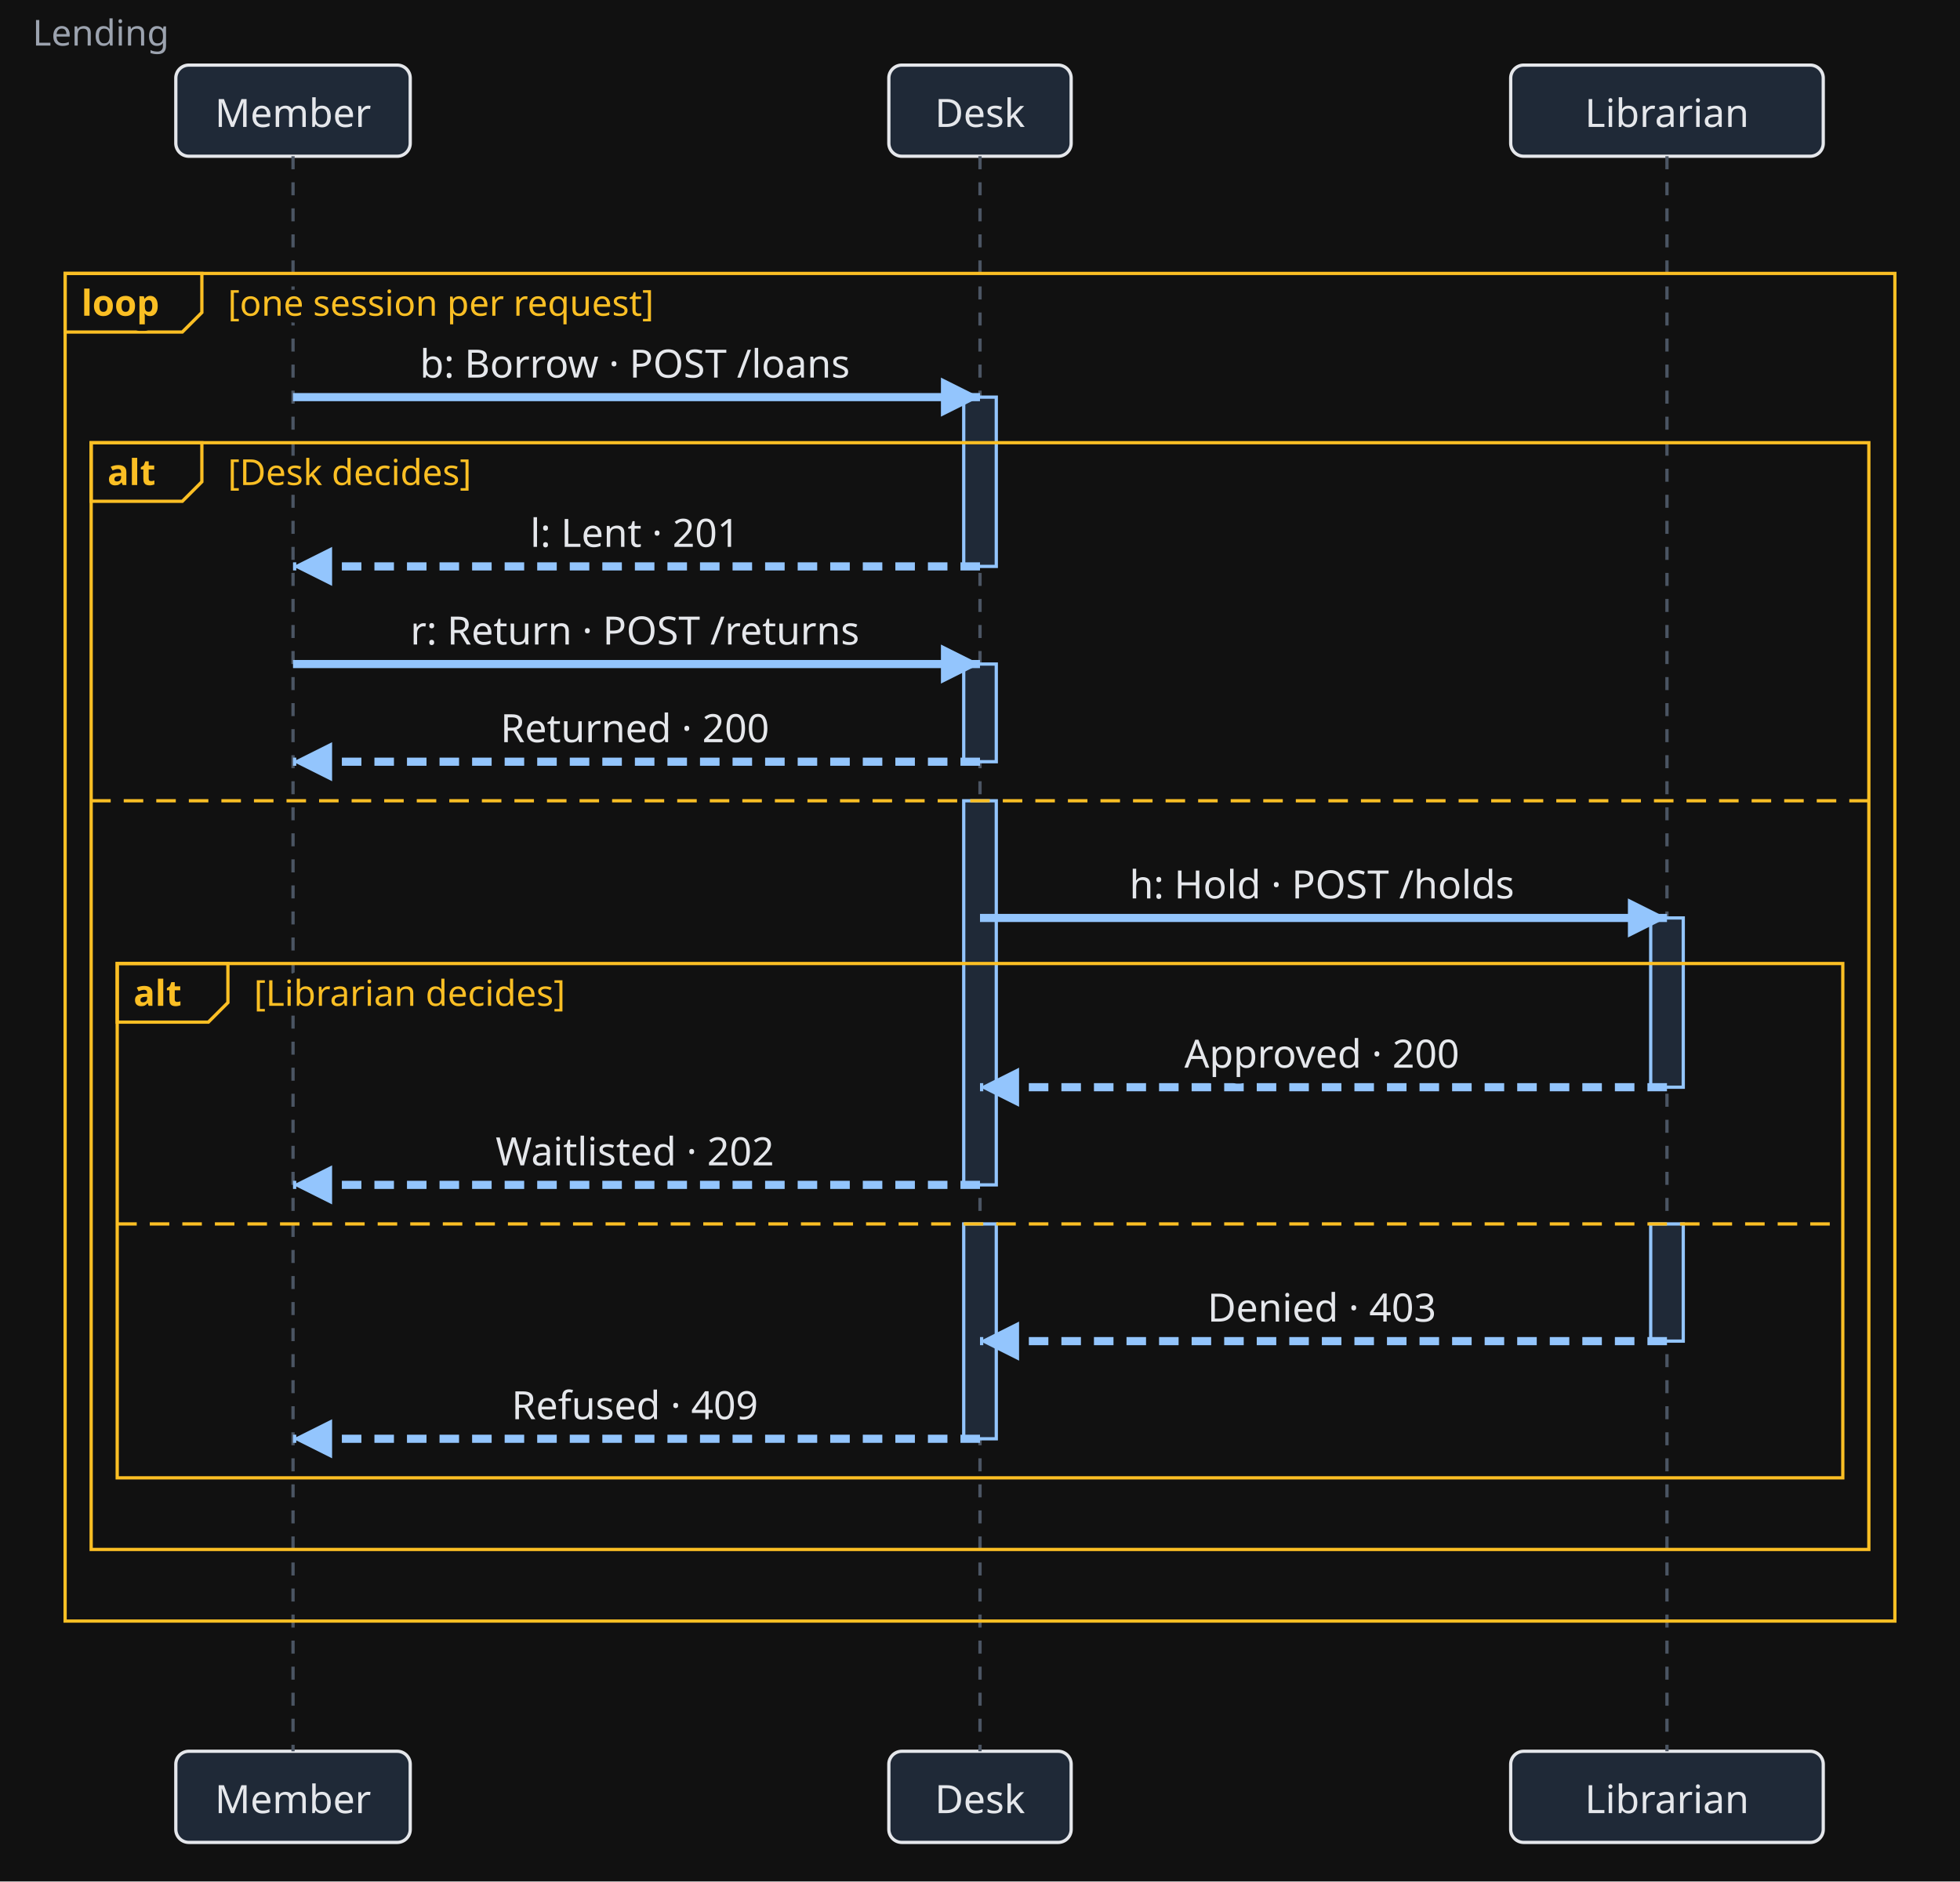
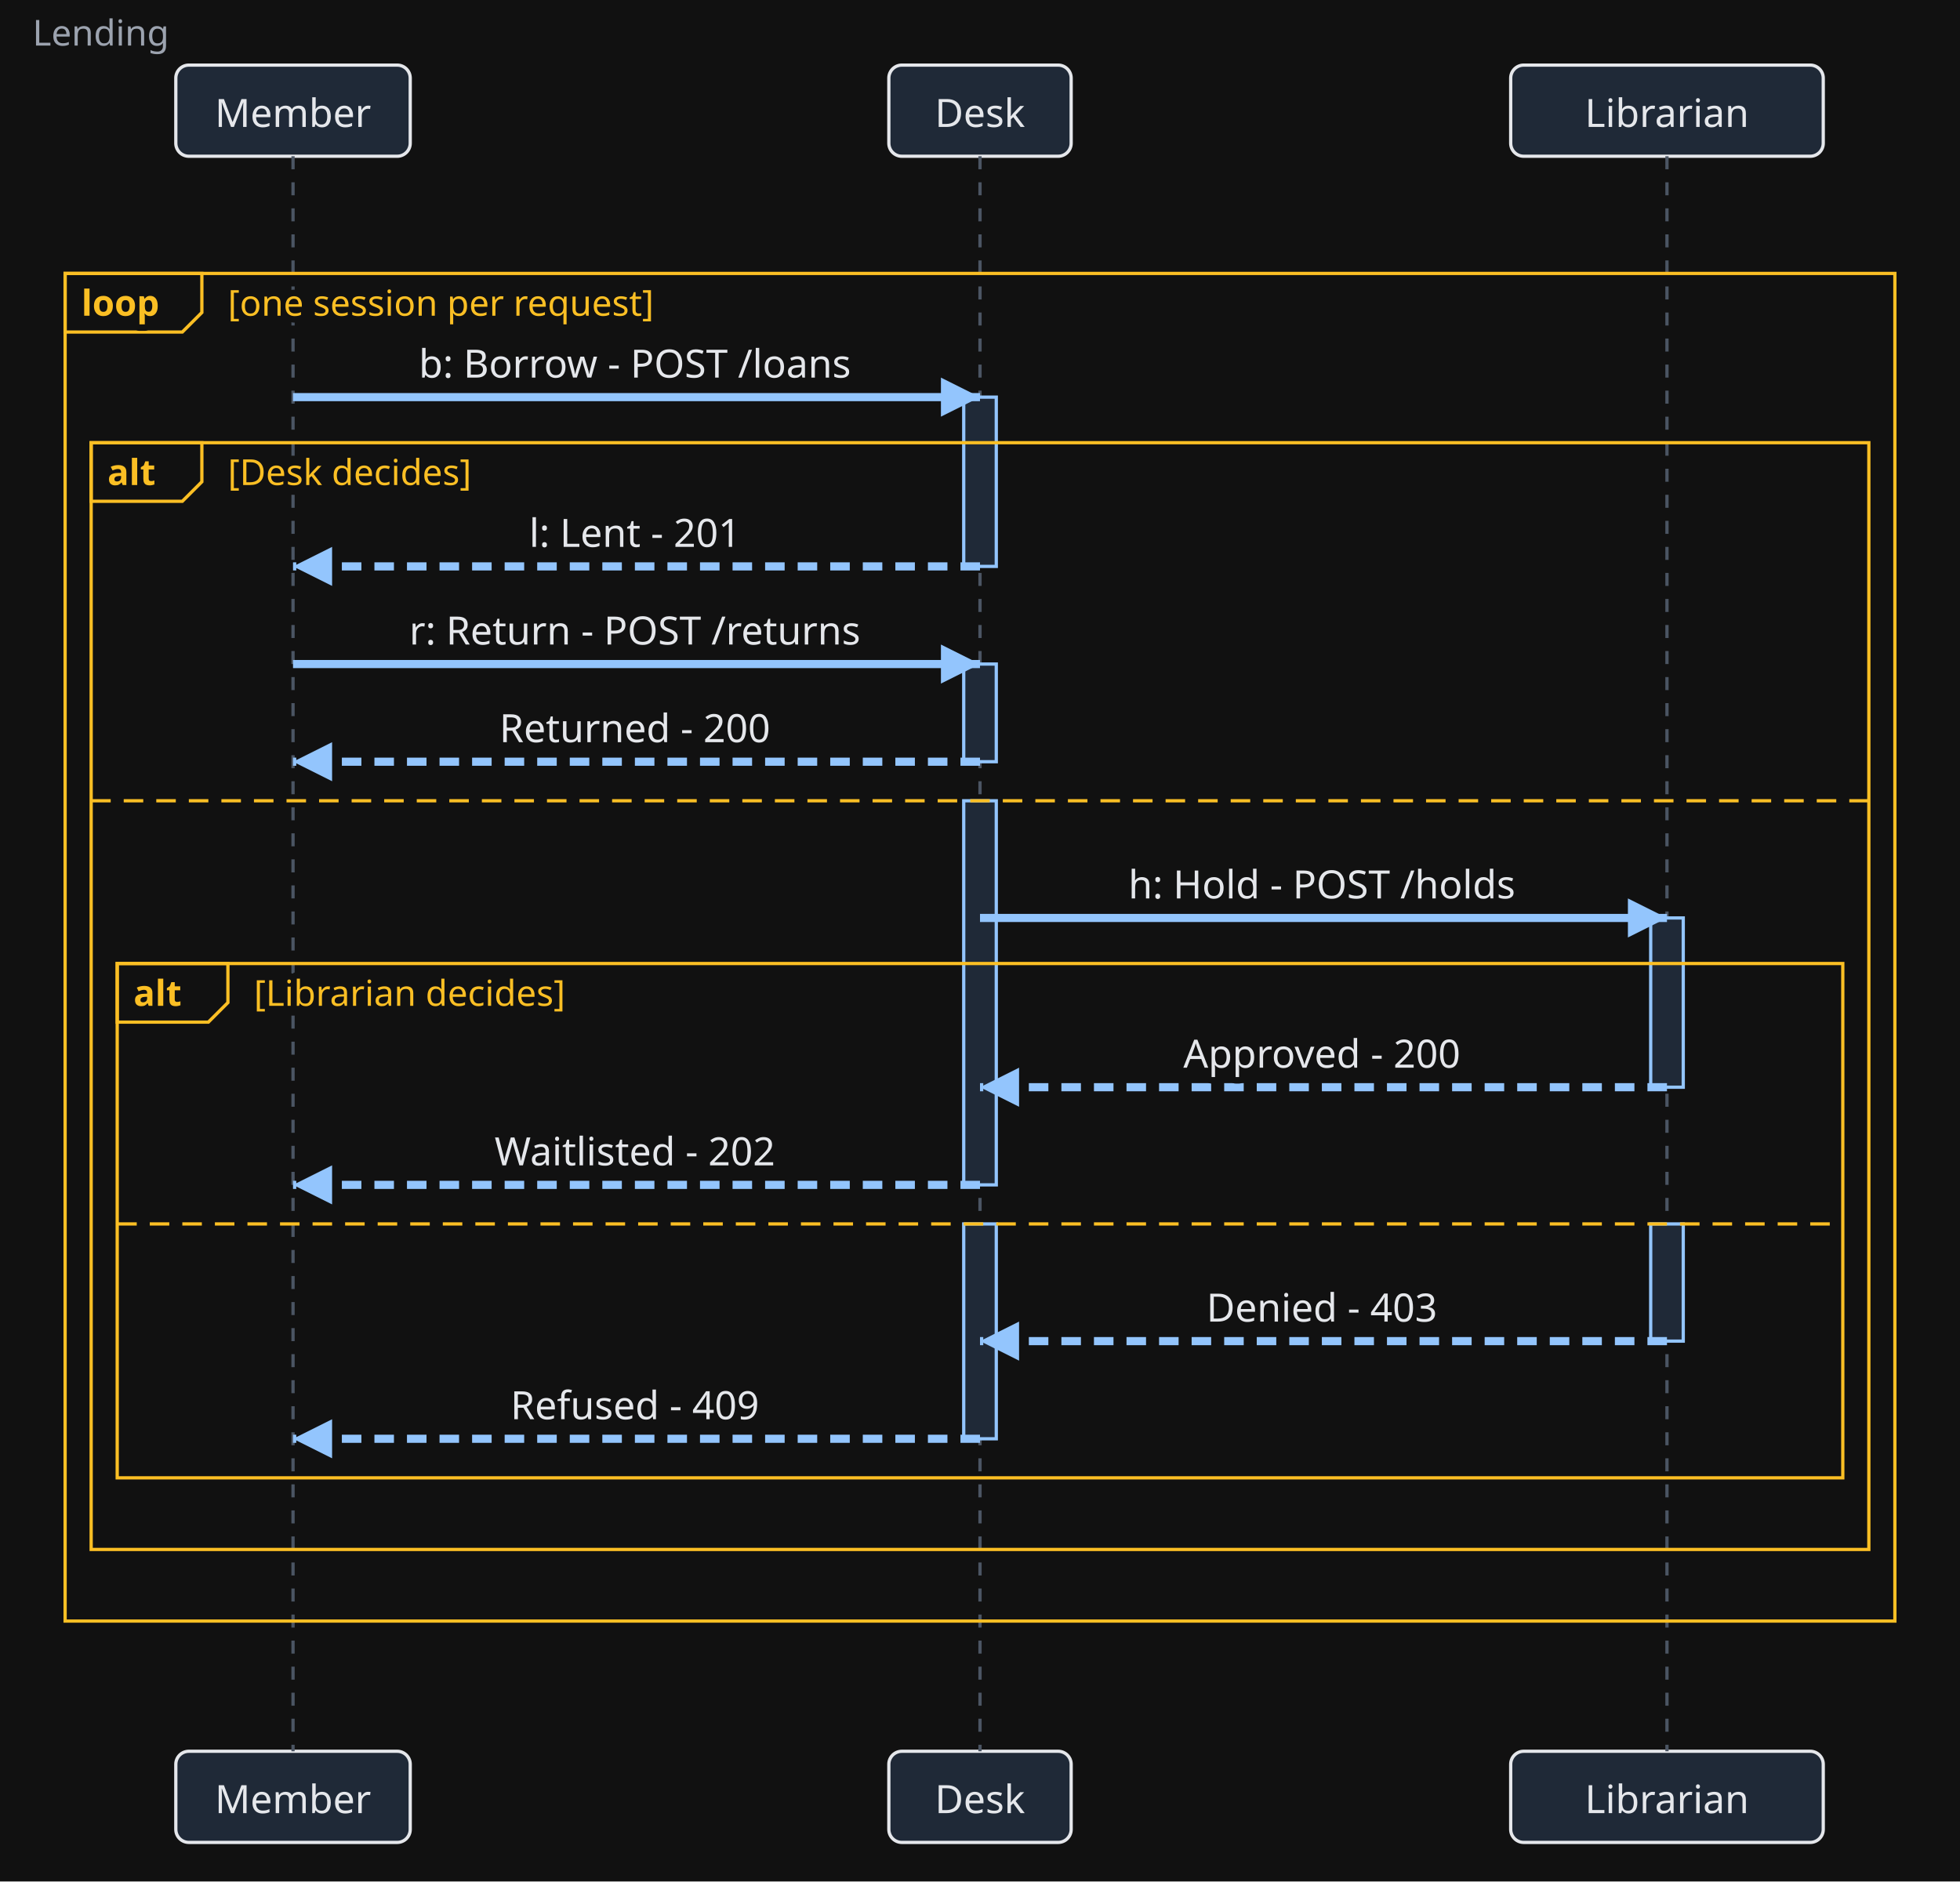
<svg xmlns="http://www.w3.org/2000/svg" width="602" height="578" viewBox="0 0 602 578" font-family="ui-sans-serif, system-ui, sans-serif">
  <defs>
    <marker id="head" viewBox="0 0 10 10" refX="10" refY="5" markerUnits="userSpaceOnUse" markerWidth="12" markerHeight="12" orient="auto-start-reverse">
      <path d="M0 0 L10 5 L0 10 z" fill="#93c5fd" />
    </marker>
  </defs>
  <rect width="100%" height="100%" fill="#111111" />
  <text x="10" y="14" text-anchor="start" fill="#9ca3af" font-size="11" stroke="#111111" stroke-width="4" stroke-linejoin="round" paint-order="stroke">Lending</text>
  <rect class="role" x="54" y="20" width="72" height="28" rx="4" fill="#1f2937" stroke="#e5e7eb" />
  <text x="90" y="39" text-anchor="middle" fill="#e5e7eb" font-size="12" class="boxed">Member</text>
  <rect class="role" x="54" y="538" width="72" height="28" rx="4" fill="#1f2937" stroke="#e5e7eb" />
  <text x="90" y="557" text-anchor="middle" fill="#e5e7eb" font-size="12" class="boxed">Member</text>
  <line class="lifeline" x1="90" y1="48" x2="90" y2="538" stroke="#4b5563" stroke-dasharray="4 4" />
  <rect class="role" x="273" y="20" width="56" height="28" rx="4" fill="#1f2937" stroke="#e5e7eb" />
  <text x="301" y="39" text-anchor="middle" fill="#e5e7eb" font-size="12" class="boxed">Desk</text>
  <rect class="role" x="273" y="538" width="56" height="28" rx="4" fill="#1f2937" stroke="#e5e7eb" />
  <text x="301" y="557" text-anchor="middle" fill="#e5e7eb" font-size="12" class="boxed">Desk</text>
  <line class="lifeline" x1="301" y1="48" x2="301" y2="538" stroke="#4b5563" stroke-dasharray="4 4" />
  <rect class="role" x="464" y="20" width="96" height="28" rx="4" fill="#1f2937" stroke="#e5e7eb" />
  <text x="512" y="39" text-anchor="middle" fill="#e5e7eb" font-size="12" class="boxed">Librarian</text>
  <rect class="role" x="464" y="538" width="96" height="28" rx="4" fill="#1f2937" stroke="#e5e7eb" />
  <text x="512" y="557" text-anchor="middle" fill="#e5e7eb" font-size="12" class="boxed">Librarian</text>
  <line class="lifeline" x1="512" y1="48" x2="512" y2="538" stroke="#4b5563" stroke-dasharray="4 4" />
  <rect class="activation" x="296" y="122" width="10" height="52" fill="#1f2937" stroke="#93c5fd" />
  <rect class="activation" x="296" y="204" width="10" height="30" fill="#1f2937" stroke="#93c5fd" />
  <rect class="activation" x="507" y="282" width="10" height="52" fill="#1f2937" stroke="#93c5fd" />
  <rect class="activation" x="296" y="246" width="10" height="118" fill="#1f2937" stroke="#93c5fd" />
  <rect class="activation" x="507" y="376" width="10" height="36" fill="#1f2937" stroke="#93c5fd" />
  <rect class="activation" x="296" y="376" width="10" height="66" fill="#1f2937" stroke="#93c5fd" />
  <path d="M20 84 h42 v12 l-6 6 h-36 z" fill="#111111" stroke="#fbbf24" />
  <text x="25" y="97" text-anchor="start" fill="#fbbf24" font-size="11" stroke="#111111" stroke-width="4" stroke-linejoin="round" paint-order="stroke" font-weight="bold">loop</text>
  <text x="70" y="97" text-anchor="start" fill="#fbbf24" font-size="11" stroke="#111111" stroke-width="4" stroke-linejoin="round" paint-order="stroke">[one session per request]</text>
  <line class="msg" x1="90" y1="122" x2="301" y2="122" stroke="#93c5fd" stroke-width="2.5" marker-end="url(#head)" />
-   <text x="195" y="116" text-anchor="middle" fill="#e5e7eb" font-size="12" stroke="#111111" stroke-width="4" stroke-linejoin="round" paint-order="stroke">b: Borrow · POST /loans</text>
+   <text x="195" y="116" text-anchor="middle" fill="#e5e7eb" font-size="12" stroke="#111111" stroke-width="4" stroke-linejoin="round" paint-order="stroke">b: Borrow - POST /loans</text>
  <path d="M28 136 h34 v12 l-6 6 h-28 z" fill="#111111" stroke="#fbbf24" />
  <text x="33" y="149" text-anchor="start" fill="#fbbf24" font-size="11" stroke="#111111" stroke-width="4" stroke-linejoin="round" paint-order="stroke" font-weight="bold">alt</text>
  <text x="70" y="149" text-anchor="start" fill="#fbbf24" font-size="11" stroke="#111111" stroke-width="4" stroke-linejoin="round" paint-order="stroke">[Desk decides]</text>
  <line class="msg reply" x1="301" y1="174" x2="90" y2="174" stroke="#93c5fd" stroke-width="2.5" stroke-dasharray="6 4" marker-end="url(#head)" />
-   <text x="195" y="168" text-anchor="middle" fill="#e5e7eb" font-size="12" stroke="#111111" stroke-width="4" stroke-linejoin="round" paint-order="stroke">l: Lent · 201</text>
+   <text x="195" y="168" text-anchor="middle" fill="#e5e7eb" font-size="12" stroke="#111111" stroke-width="4" stroke-linejoin="round" paint-order="stroke">l: Lent - 201</text>
  <line class="msg" x1="90" y1="204" x2="301" y2="204" stroke="#93c5fd" stroke-width="2.5" marker-end="url(#head)" />
-   <text x="195" y="198" text-anchor="middle" fill="#e5e7eb" font-size="12" stroke="#111111" stroke-width="4" stroke-linejoin="round" paint-order="stroke">r: Return · POST /returns</text>
+   <text x="195" y="198" text-anchor="middle" fill="#e5e7eb" font-size="12" stroke="#111111" stroke-width="4" stroke-linejoin="round" paint-order="stroke">r: Return - POST /returns</text>
  <line class="msg reply" x1="301" y1="234" x2="90" y2="234" stroke="#93c5fd" stroke-width="2.5" stroke-dasharray="6 4" marker-end="url(#head)" />
-   <text x="195" y="228" text-anchor="middle" fill="#e5e7eb" font-size="12" stroke="#111111" stroke-width="4" stroke-linejoin="round" paint-order="stroke">Returned · 200</text>
+   <text x="195" y="228" text-anchor="middle" fill="#e5e7eb" font-size="12" stroke="#111111" stroke-width="4" stroke-linejoin="round" paint-order="stroke">Returned - 200</text>
  <line x1="28" y1="246" x2="574" y2="246" stroke="#fbbf24" stroke-dasharray="6 4" />
  <line class="msg" x1="301" y1="282" x2="512" y2="282" stroke="#93c5fd" stroke-width="2.5" marker-end="url(#head)" />
-   <text x="406" y="276" text-anchor="middle" fill="#e5e7eb" font-size="12" stroke="#111111" stroke-width="4" stroke-linejoin="round" paint-order="stroke">h: Hold · POST /holds</text>
+   <text x="406" y="276" text-anchor="middle" fill="#e5e7eb" font-size="12" stroke="#111111" stroke-width="4" stroke-linejoin="round" paint-order="stroke">h: Hold - POST /holds</text>
  <path d="M36 296 h34 v12 l-6 6 h-28 z" fill="#111111" stroke="#fbbf24" />
  <text x="41" y="309" text-anchor="start" fill="#fbbf24" font-size="11" stroke="#111111" stroke-width="4" stroke-linejoin="round" paint-order="stroke" font-weight="bold">alt</text>
  <text x="78" y="309" text-anchor="start" fill="#fbbf24" font-size="11" stroke="#111111" stroke-width="4" stroke-linejoin="round" paint-order="stroke">[Librarian decides]</text>
  <line class="msg reply" x1="512" y1="334" x2="301" y2="334" stroke="#93c5fd" stroke-width="2.5" stroke-dasharray="6 4" marker-end="url(#head)" />
-   <text x="406" y="328" text-anchor="middle" fill="#e5e7eb" font-size="12" stroke="#111111" stroke-width="4" stroke-linejoin="round" paint-order="stroke">Approved · 200</text>
+   <text x="406" y="328" text-anchor="middle" fill="#e5e7eb" font-size="12" stroke="#111111" stroke-width="4" stroke-linejoin="round" paint-order="stroke">Approved - 200</text>
  <line class="msg reply" x1="301" y1="364" x2="90" y2="364" stroke="#93c5fd" stroke-width="2.5" stroke-dasharray="6 4" marker-end="url(#head)" />
-   <text x="195" y="358" text-anchor="middle" fill="#e5e7eb" font-size="12" stroke="#111111" stroke-width="4" stroke-linejoin="round" paint-order="stroke">Waitlisted · 202</text>
+   <text x="195" y="358" text-anchor="middle" fill="#e5e7eb" font-size="12" stroke="#111111" stroke-width="4" stroke-linejoin="round" paint-order="stroke">Waitlisted - 202</text>
  <line x1="36" y1="376" x2="566" y2="376" stroke="#fbbf24" stroke-dasharray="6 4" />
  <line class="msg reply" x1="512" y1="412" x2="301" y2="412" stroke="#93c5fd" stroke-width="2.5" stroke-dasharray="6 4" marker-end="url(#head)" />
-   <text x="406" y="406" text-anchor="middle" fill="#e5e7eb" font-size="12" stroke="#111111" stroke-width="4" stroke-linejoin="round" paint-order="stroke">Denied · 403</text>
+   <text x="406" y="406" text-anchor="middle" fill="#e5e7eb" font-size="12" stroke="#111111" stroke-width="4" stroke-linejoin="round" paint-order="stroke">Denied - 403</text>
  <line class="msg reply" x1="301" y1="442" x2="90" y2="442" stroke="#93c5fd" stroke-width="2.5" stroke-dasharray="6 4" marker-end="url(#head)" />
-   <text x="195" y="436" text-anchor="middle" fill="#e5e7eb" font-size="12" stroke="#111111" stroke-width="4" stroke-linejoin="round" paint-order="stroke">Refused · 409</text>
+   <text x="195" y="436" text-anchor="middle" fill="#e5e7eb" font-size="12" stroke="#111111" stroke-width="4" stroke-linejoin="round" paint-order="stroke">Refused - 409</text>
  <rect class="frame alt" x="36" y="296" width="530" height="158" fill="none" stroke="#fbbf24" />
  <rect class="frame alt" x="28" y="136" width="546" height="340" fill="none" stroke="#fbbf24" />
  <rect class="frame sessions" x="20" y="84" width="562" height="414" fill="none" stroke="#fbbf24" />
</svg>
